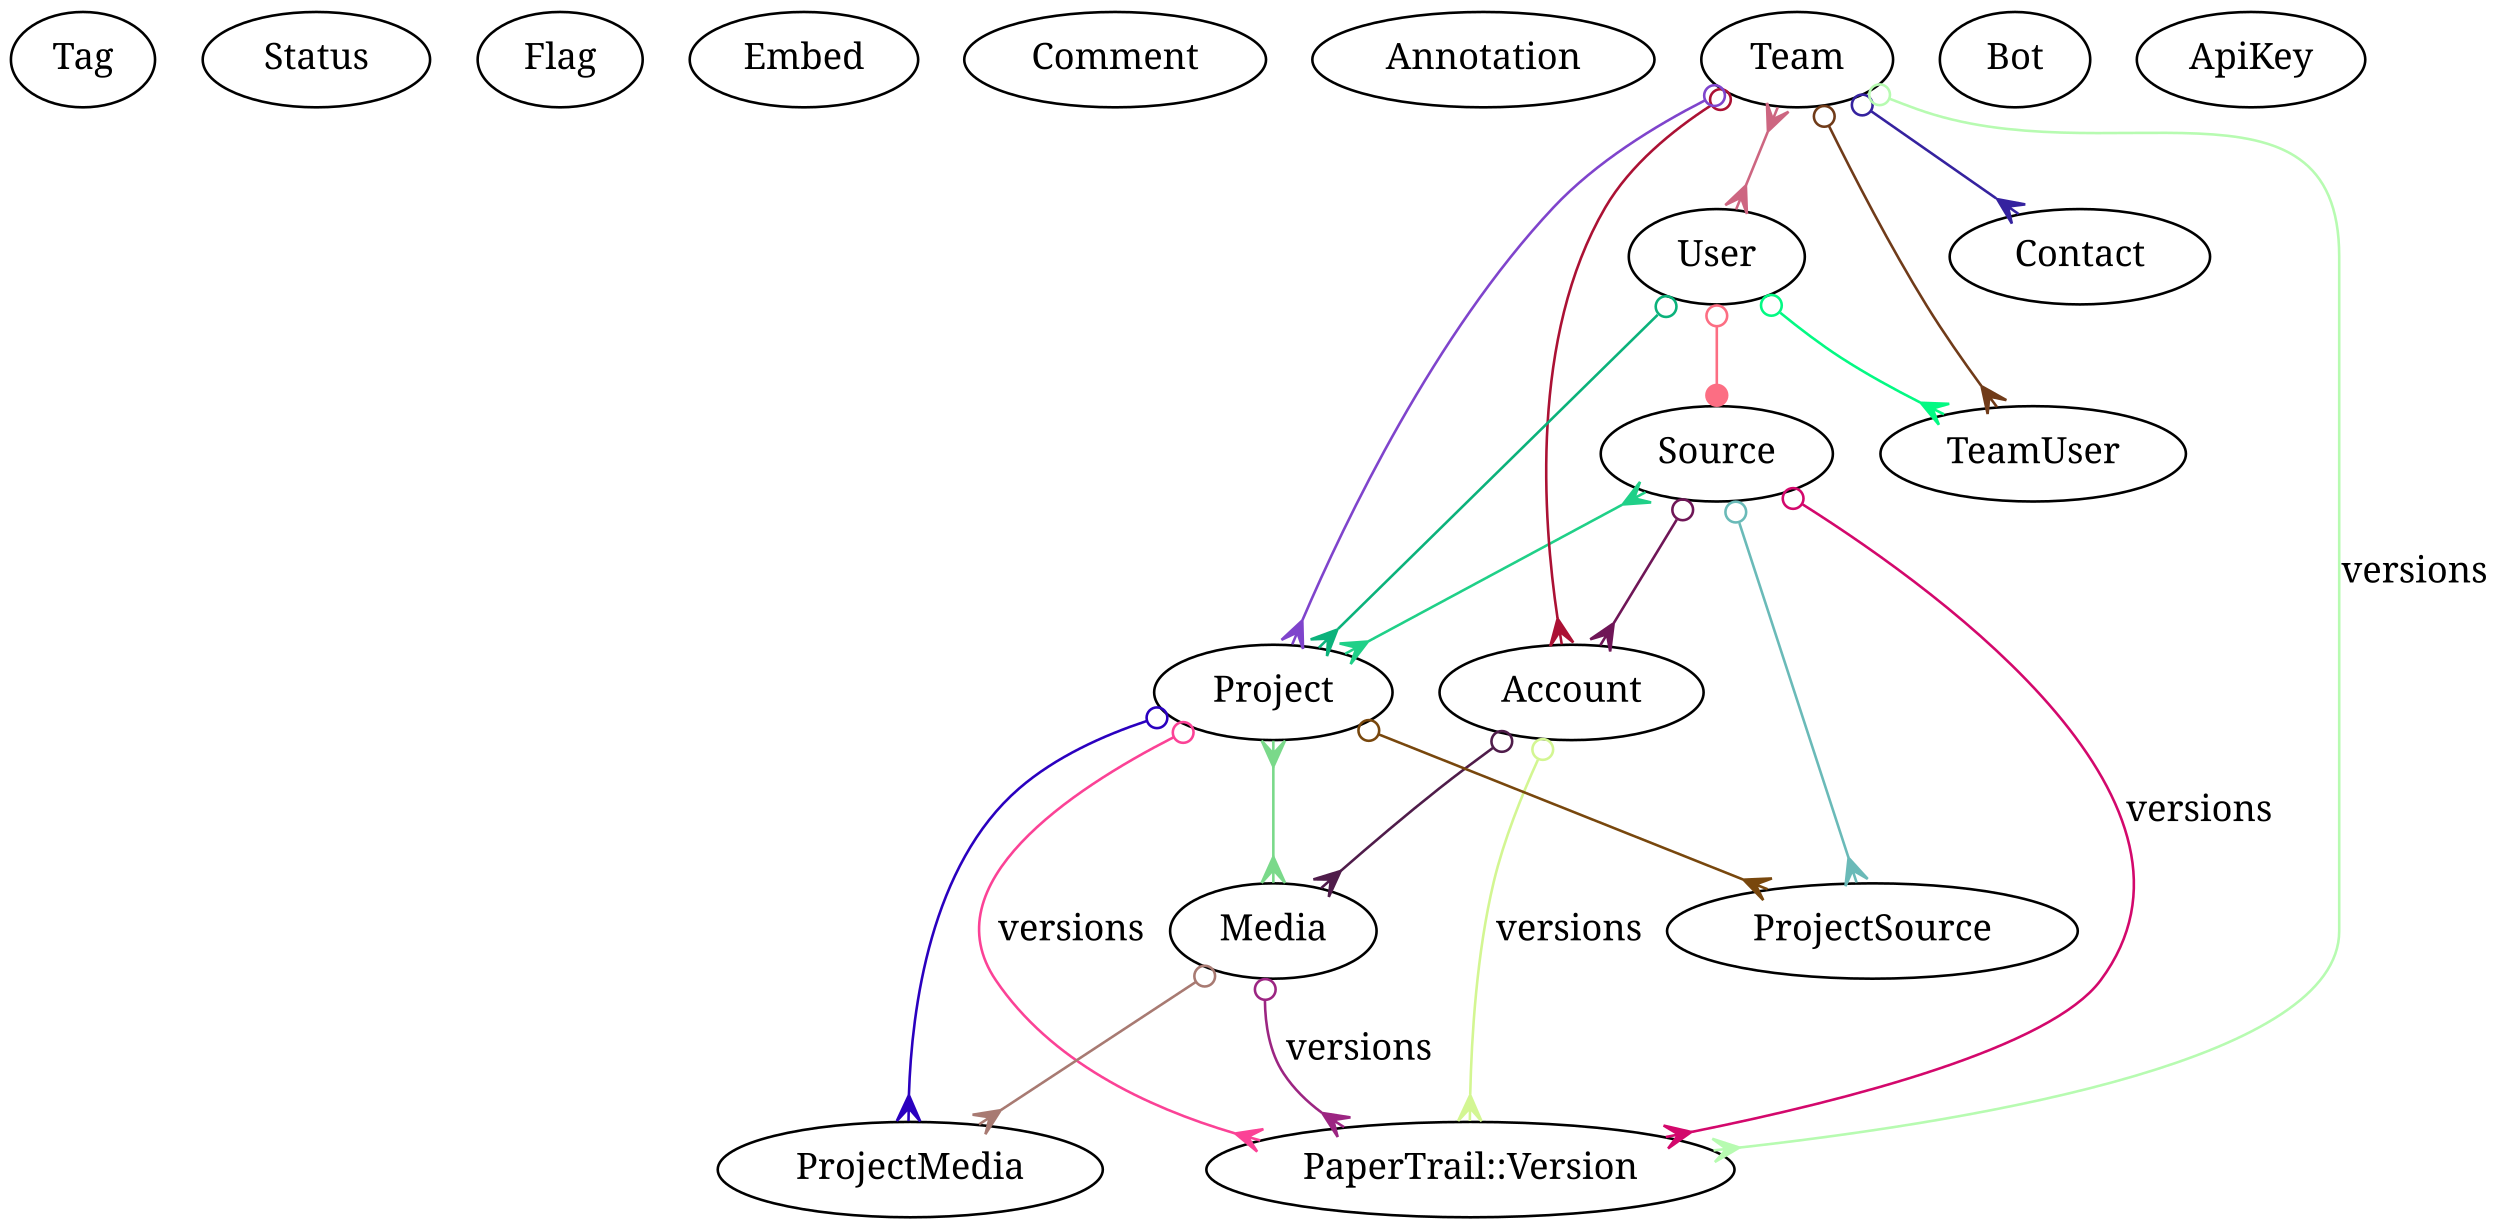
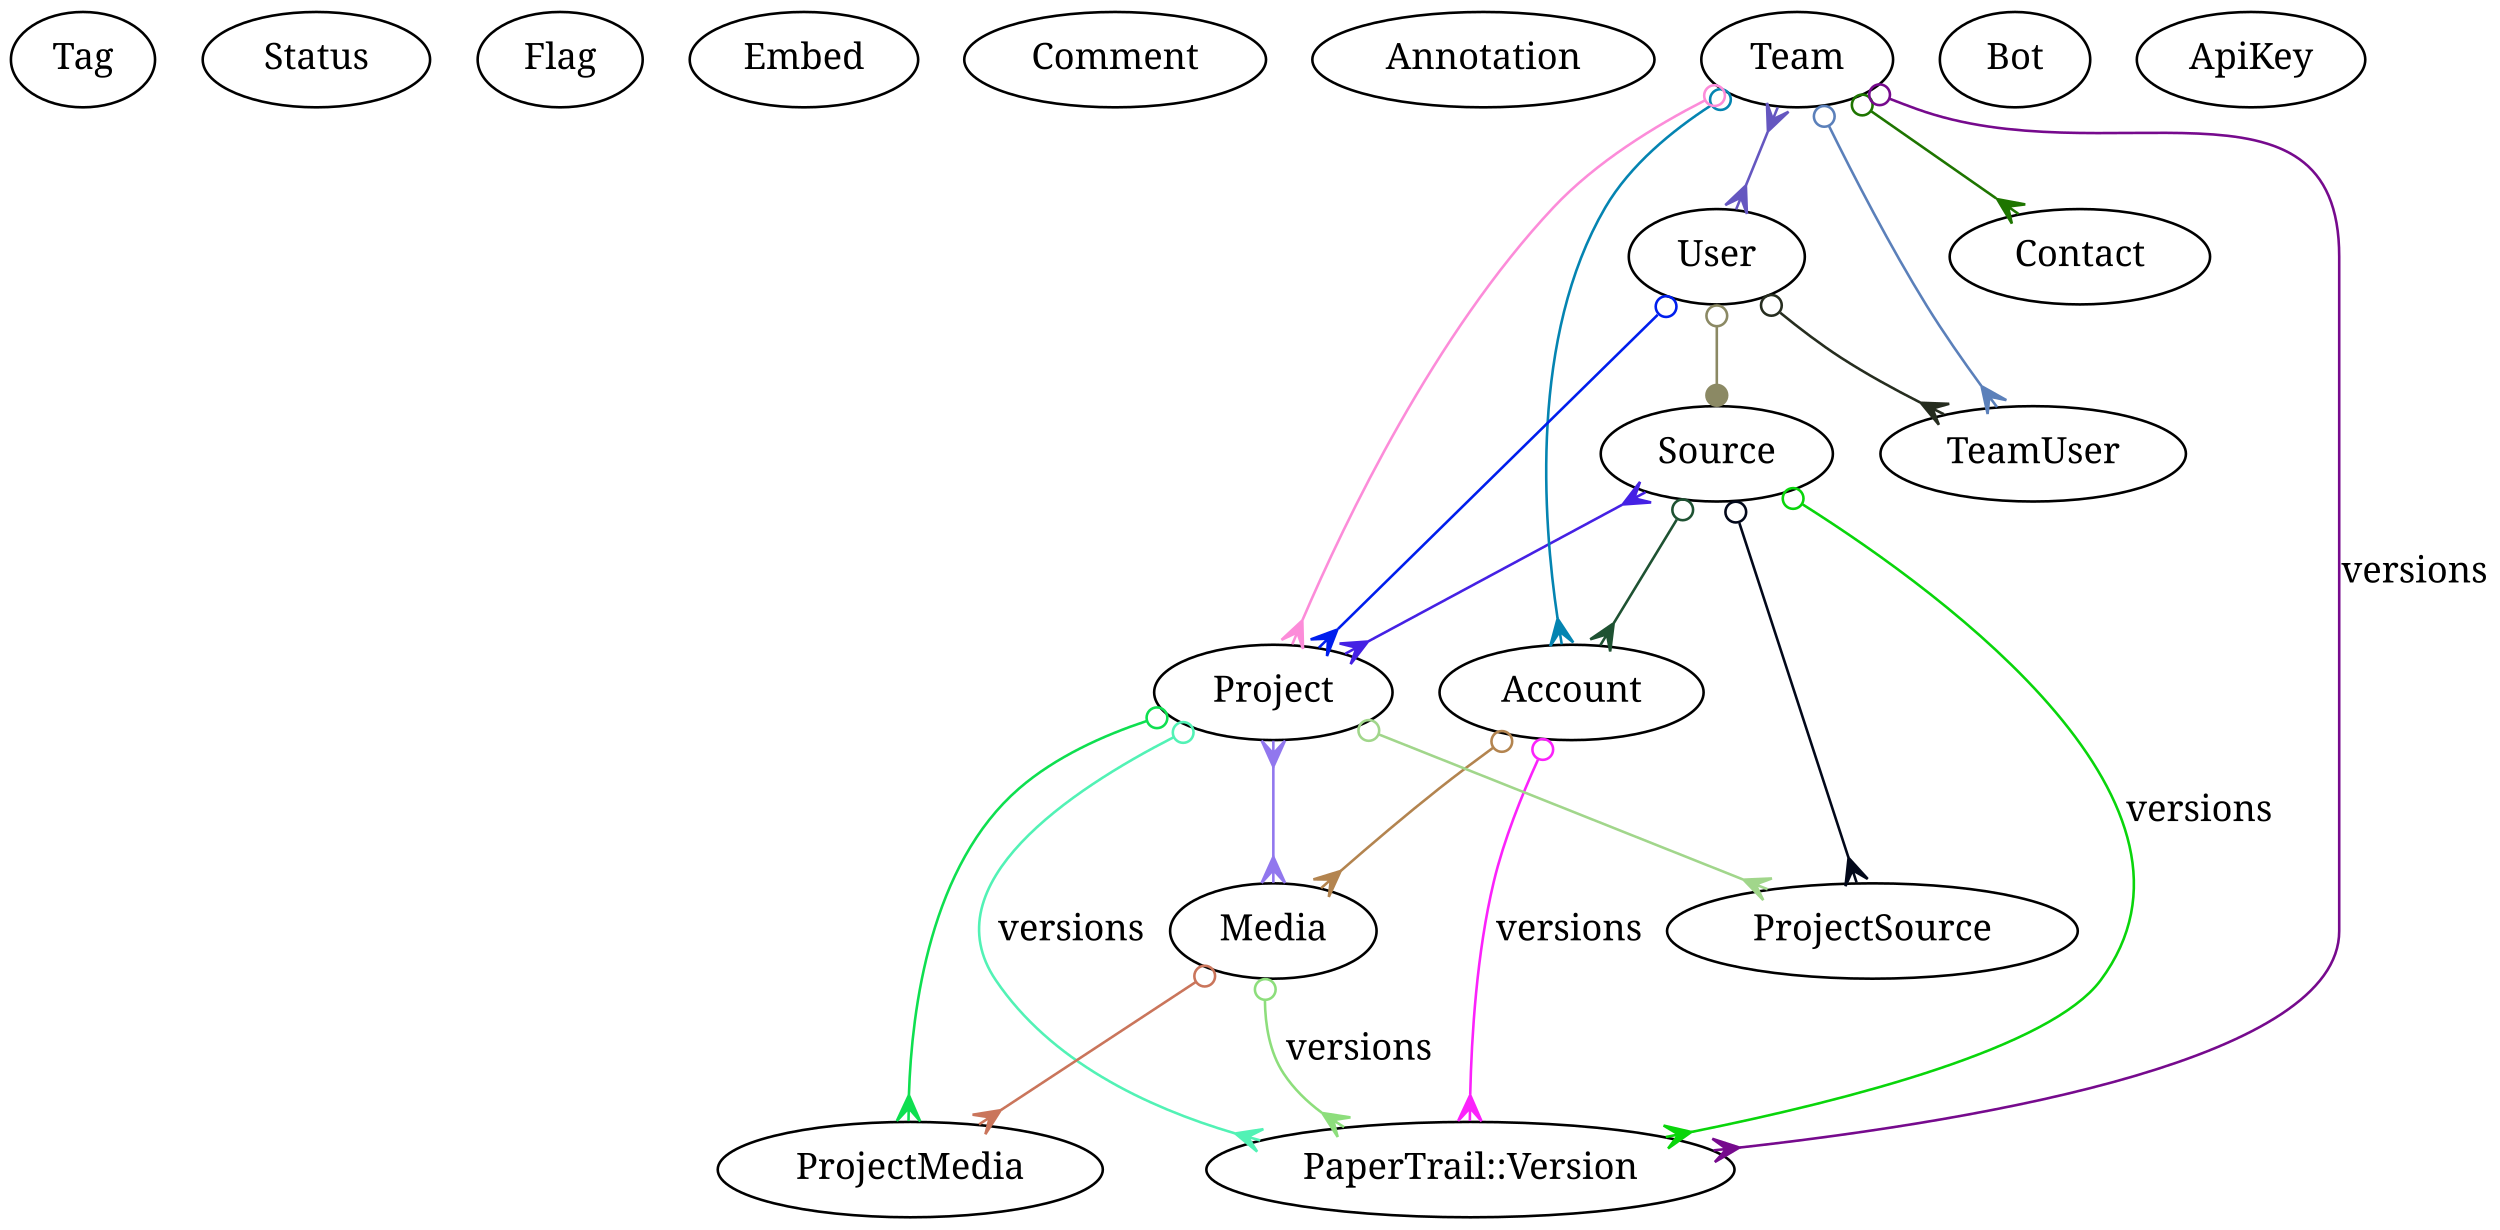
<svg xmlns="http://www.w3.org/2000/svg" width="964pt" height="474pt" viewBox="0.00 0.00 964.00 474.00">
  <g id="graph1" class="graph" transform="scale(1 1) rotate(0) translate(4 470)">
    <polygon fill="none" stroke="none" points="-4,5 -4,-470 961,-470 961,5 -4,5" />
    <g id="node1" class="node">
      <ellipse fill="none" stroke="black" cx="28" cy="-447" rx="27.788" ry="18.385" />
      <text text-anchor="middle" x="28" y="-443.4" font-family="Times Roman,serif" font-size="14.00">Tag</text>
    </g>
    <g id="node2" class="node">
      <ellipse fill="none" stroke="black" cx="118" cy="-447" rx="43.841" ry="18.385" />
      <text text-anchor="middle" x="118" y="-443.4" font-family="Times Roman,serif" font-size="14.00">Status</text>
    </g>
    <g id="node3" class="node">
      <ellipse fill="none" stroke="black" cx="212" cy="-447" rx="31.82" ry="18.385" />
      <text text-anchor="middle" x="212" y="-443.4" font-family="Times Roman,serif" font-size="14.00">Flag</text>
    </g>
    <g id="node4" class="node">
      <ellipse fill="none" stroke="black" cx="306" cy="-447" rx="44.047" ry="18.385" />
      <text text-anchor="middle" x="306" y="-443.4" font-family="Times Roman,serif" font-size="14.00">Embed</text>
    </g>
    <g id="node5" class="node">
      <ellipse fill="none" stroke="black" cx="426" cy="-447" rx="58.188" ry="18.385" />
      <text text-anchor="middle" x="426" y="-443.4" font-family="Times Roman,serif" font-size="14.00">Comment</text>
    </g>
    <g id="node6" class="node">
      <ellipse fill="none" stroke="black" cx="568" cy="-447" rx="65.968" ry="18.385" />
      <text text-anchor="middle" x="568" y="-443.4" font-family="Times Roman,serif" font-size="14.00">Annotation</text>
    </g>
    <g id="node7" class="node">
      <ellipse fill="none" stroke="black" cx="658" cy="-295" rx="44.758" ry="18.385" />
      <text text-anchor="middle" x="658" y="-291.4" font-family="Times Roman,serif" font-size="14.00">Source</text>
    </g>
    <g id="node10" class="node">
      <ellipse fill="none" stroke="black" cx="718" cy="-111" rx="79.196" ry="18.385" />
      <text text-anchor="middle" x="718" y="-107.4" font-family="Times Roman,serif" font-size="14.00">ProjectSource</text>
    </g>
    <g id="edge6" class="edge">
-       <path fill="none" stroke="#6abab8" d="M666.697,-268.329C677.9,-233.974 697.29,-174.511 708.753,-139.357" />
-       <ellipse fill="none" stroke="#6abab8" cx="665.323" cy="-272.542" rx="4" ry="4" />
-       <polygon fill="#6abab8" stroke="#6abab8" points="708.8,-139.212 716.179,-131.1 710.35,-134.459 711.901,-129.705 711.901,-129.705 711.901,-129.705 710.35,-134.459 707.622,-128.31 708.8,-139.212 708.8,-139.212" />
+       <path fill="none" stroke="#02081a" d="M666.697,-268.329C677.9,-233.974 697.29,-174.511 708.753,-139.357" />
+       <ellipse fill="none" stroke="#02081a" cx="665.323" cy="-272.542" rx="4" ry="4" />
+       <polygon fill="#02081a" stroke="#02081a" points="708.8,-139.212 716.179,-131.1 710.35,-134.459 711.901,-129.705 711.901,-129.705 711.901,-129.705 710.35,-134.459 707.622,-128.31 708.8,-139.212 708.8,-139.212" />
    </g>
    <g id="node11" class="node">
      <ellipse fill="none" stroke="black" cx="602" cy="-203" rx="50.912" ry="18.385" />
      <text text-anchor="middle" x="602" y="-199.4" font-family="Times Roman,serif" font-size="14.00">Account</text>
    </g>
    <g id="edge4" class="edge">
-       <path fill="none" stroke="#6f1657" d="M642.555,-269.626C635.022,-257.251 625.961,-242.364 618.315,-229.804" />
-       <ellipse fill="none" stroke="#6f1657" cx="644.856" cy="-273.407" rx="4" ry="4" />
-       <polygon fill="#6f1657" stroke="#6f1657" points="618.24,-229.68 616.885,-218.799 615.641,-225.409 613.041,-221.138 613.041,-221.138 613.041,-221.138 615.641,-225.409 609.197,-223.478 618.24,-229.68 618.24,-229.68" />
+       <path fill="none" stroke="#1e5232" d="M642.555,-269.626C635.022,-257.251 625.961,-242.364 618.315,-229.804" />
+       <ellipse fill="none" stroke="#1e5232" cx="644.856" cy="-273.407" rx="4" ry="4" />
+       <polygon fill="#1e5232" stroke="#1e5232" points="618.24,-229.68 616.885,-218.799 615.641,-225.409 613.041,-221.138 613.041,-221.138 613.041,-221.138 615.641,-225.409 609.197,-223.478 618.24,-229.68 618.24,-229.68" />
    </g>
    <g id="node12" class="node">
      <ellipse fill="none" stroke="black" cx="487" cy="-203" rx="45.962" ry="18.385" />
      <text text-anchor="middle" x="487" y="-199.4" font-family="Times Roman,serif" font-size="14.00">Project</text>
    </g>
    <g id="edge8" class="edge">
-       <path fill="none" stroke="#20d088" d="M621.488,-275.356C592.632,-259.831 552.54,-238.261 523.648,-222.717" />
-       <polygon fill="#20d088" stroke="#20d088" points="621.72,-275.481 628.394,-284.181 626.123,-277.85 630.526,-280.219 630.526,-280.219 630.526,-280.219 626.123,-277.85 632.658,-276.256 621.72,-275.481 621.72,-275.481" />
-       <polygon fill="#20d088" stroke="#20d088" points="523.496,-222.635 516.822,-213.934 519.093,-220.266 514.689,-217.897 514.689,-217.897 514.689,-217.897 519.093,-220.266 512.557,-221.86 523.496,-222.635 523.496,-222.635" />
+       <path fill="none" stroke="#4521e4" d="M621.488,-275.356C592.632,-259.831 552.54,-238.261 523.648,-222.717" />
+       <polygon fill="#4521e4" stroke="#4521e4" points="621.72,-275.481 628.394,-284.181 626.123,-277.85 630.526,-280.219 630.526,-280.219 630.526,-280.219 626.123,-277.85 632.658,-276.256 621.72,-275.481 621.72,-275.481" />
+       <polygon fill="#4521e4" stroke="#4521e4" points="523.496,-222.635 516.822,-213.934 519.093,-220.266 514.689,-217.897 514.689,-217.897 514.689,-217.897 519.093,-220.266 512.557,-221.86 523.496,-222.635 523.496,-222.635" />
    </g>
    <g id="node20" class="node">
      <ellipse fill="none" stroke="black" cx="563" cy="-19" rx="101.823" ry="18.385" />
      <text text-anchor="middle" x="563" y="-15.4" font-family="Times Roman,serif" font-size="14.00">PaperTrail::Version</text>
    </g>
    <g id="edge2" class="edge">
-       <path fill="none" stroke="#d3086c" d="M691.108,-275.493C748.505,-239.212 855.797,-158.955 806,-92 786.786,-66.166 710.283,-46.033 648.182,-33.513" />
-       <ellipse fill="none" stroke="#d3086c" cx="687.428" cy="-277.787" rx="4" ry="4" />
-       <polygon fill="#d3086c" stroke="#d3086c" points="648.159,-33.509 639.222,-27.155 643.254,-32.539 638.349,-31.57 638.349,-31.57 638.349,-31.57 643.254,-32.539 637.477,-35.984 648.159,-33.509 648.159,-33.509" />
+       <path fill="none" stroke="#09d50b" d="M691.108,-275.493C748.505,-239.212 855.797,-158.955 806,-92 786.786,-66.166 710.283,-46.033 648.182,-33.513" />
+       <ellipse fill="none" stroke="#09d50b" cx="687.428" cy="-277.787" rx="4" ry="4" />
+       <polygon fill="#09d50b" stroke="#09d50b" points="648.159,-33.509 639.222,-27.155 643.254,-32.539 638.349,-31.57 638.349,-31.57 638.349,-31.57 643.254,-32.539 637.477,-35.984 648.159,-33.509 648.159,-33.509" />
      <text text-anchor="middle" x="844" y="-153.4" font-family="Times Roman,serif" font-size="14.00">versions</text>
    </g>
    <g id="node8" class="node">
      <ellipse fill="none" stroke="black" cx="773" cy="-447" rx="28.991" ry="18.385" />
      <text text-anchor="middle" x="773" y="-443.4" font-family="Times Roman,serif" font-size="14.00">Bot</text>
    </g>
    <g id="node9" class="node">
      <ellipse fill="none" stroke="black" cx="689" cy="-447" rx="36.977" ry="18.385" />
      <text text-anchor="middle" x="689" y="-443.4" font-family="Times Roman,serif" font-size="14.00">Team</text>
    </g>
    <g id="edge14" class="edge">
-       <path fill="none" stroke="#ab1134" d="M655.665,-429.291C640.822,-419.664 624.567,-406.362 615,-390 586.021,-340.439 590.809,-270.381 596.586,-231.612" />
-       <ellipse fill="none" stroke="#ab1134" cx="659.403" cy="-431.61" rx="4" ry="4" />
-       <polygon fill="#ab1134" stroke="#ab1134" points="596.617,-231.422 602.657,-222.269 597.416,-226.486 598.214,-221.55 598.214,-221.55 598.214,-221.55 597.416,-226.486 593.772,-220.831 596.617,-231.422 596.617,-231.422" />
+       <path fill="none" stroke="#0484b1" d="M655.665,-429.291C640.822,-419.664 624.567,-406.362 615,-390 586.021,-340.439 590.809,-270.381 596.586,-231.612" />
+       <ellipse fill="none" stroke="#0484b1" cx="659.403" cy="-431.61" rx="4" ry="4" />
+       <polygon fill="#0484b1" stroke="#0484b1" points="596.617,-231.422 602.657,-222.269 597.416,-226.486 598.214,-221.55 598.214,-221.55 598.214,-221.55 597.416,-226.486 593.772,-220.831 596.617,-231.422 596.617,-231.422" />
    </g>
    <g id="edge12" class="edge">
-       <path fill="none" stroke="#7f44cc" d="M653.332,-431.253C634.244,-421.481 611.366,-407.453 595,-390 549.351,-341.319 514.968,-269.925 498.254,-230.941" />
-       <ellipse fill="none" stroke="#7f44cc" cx="657.126" cy="-433.138" rx="4" ry="4" />
-       <polygon fill="#7f44cc" stroke="#7f44cc" points="498.174,-230.75 498.443,-219.788 496.235,-226.142 494.296,-221.533 494.296,-221.533 494.296,-221.533 496.235,-226.142 490.148,-223.279 498.174,-230.75 498.174,-230.75" />
+       <path fill="none" stroke="#fc8cd9" d="M653.332,-431.253C634.244,-421.481 611.366,-407.453 595,-390 549.351,-341.319 514.968,-269.925 498.254,-230.941" />
+       <ellipse fill="none" stroke="#fc8cd9" cx="657.126" cy="-433.138" rx="4" ry="4" />
+       <polygon fill="#fc8cd9" stroke="#fc8cd9" points="498.174,-230.75 498.443,-219.788 496.235,-226.142 494.296,-221.533 494.296,-221.533 494.296,-221.533 496.235,-226.142 490.148,-223.279 498.174,-230.75 498.174,-230.75" />
    </g>
    <g id="node13" class="node">
      <ellipse fill="none" stroke="black" cx="798" cy="-371" rx="50.205" ry="18.385" />
      <text text-anchor="middle" x="798" y="-367.4" font-family="Times Roman,serif" font-size="14.00">Contact</text>
    </g>
    <g id="edge20" class="edge">
-       <path fill="none" stroke="#35229f" d="M717.561,-427.086C732.341,-416.781 750.44,-404.161 765.725,-393.504" />
-       <ellipse fill="none" stroke="#35229f" cx="714.077" cy="-429.515" rx="4" ry="4" />
-       <polygon fill="#35229f" stroke="#35229f" points="766.15,-393.207 776.927,-391.179 770.251,-390.348 774.353,-387.488 774.353,-387.488 774.353,-387.488 770.251,-390.348 771.779,-383.797 766.15,-393.207 766.15,-393.207" />
+       <path fill="none" stroke="#1e7500" d="M717.561,-427.086C732.341,-416.781 750.44,-404.161 765.725,-393.504" />
+       <ellipse fill="none" stroke="#1e7500" cx="714.077" cy="-429.515" rx="4" ry="4" />
+       <polygon fill="#1e7500" stroke="#1e7500" points="766.15,-393.207 776.927,-391.179 770.251,-390.348 774.353,-387.488 774.353,-387.488 774.353,-387.488 770.251,-390.348 771.779,-383.797 766.15,-393.207 766.15,-393.207" />
    </g>
    <g id="node14" class="node">
      <ellipse fill="none" stroke="black" cx="780" cy="-295" rx="58.898" ry="18.385" />
      <text text-anchor="middle" x="780" y="-291.4" font-family="Times Roman,serif" font-size="14.00">TeamUser</text>
    </g>
    <g id="edge16" class="edge">
-       <path fill="none" stroke="#703b19" d="M701.249,-421.425C710.844,-401.991 724.89,-374.808 739,-352 745.383,-341.682 753,-330.771 759.927,-321.288" />
-       <ellipse fill="none" stroke="#703b19" cx="699.433" cy="-425.133" rx="4" ry="4" />
-       <polygon fill="#703b19" stroke="#703b19" points="760.086,-321.073 769.655,-315.717 763.063,-317.056 766.039,-313.038 766.039,-313.038 766.039,-313.038 763.063,-317.056 762.424,-310.359 760.086,-321.073 760.086,-321.073" />
+       <path fill="none" stroke="#5b80ba" d="M701.249,-421.425C710.844,-401.991 724.89,-374.808 739,-352 745.383,-341.682 753,-330.771 759.927,-321.288" />
+       <ellipse fill="none" stroke="#5b80ba" cx="699.433" cy="-425.133" rx="4" ry="4" />
+       <polygon fill="#5b80ba" stroke="#5b80ba" points="760.086,-321.073 769.655,-315.717 763.063,-317.056 766.039,-313.038 766.039,-313.038 766.039,-313.038 763.063,-317.056 762.424,-310.359 760.086,-321.073 760.086,-321.073" />
    </g>
    <g id="node17" class="node">
      <ellipse fill="none" stroke="black" cx="658" cy="-371" rx="33.941" ry="18.385" />
      <text text-anchor="middle" x="658" y="-367.4" font-family="Times Roman,serif" font-size="14.00">User</text>
    </g>
    <g id="edge18" class="edge">
-       <path fill="none" stroke="#cd6681" d="M677.614,-419.085C674.883,-412.392 671.97,-405.249 669.246,-398.571" />
-       <polygon fill="#cd6681" stroke="#cd6681" points="677.719,-419.343 677.329,-430.302 679.607,-423.973 681.496,-428.603 681.496,-428.603 681.496,-428.603 679.607,-423.973 685.662,-426.903 677.719,-419.343 677.719,-419.343" />
-       <polygon fill="#cd6681" stroke="#cd6681" points="669.212,-398.487 669.602,-387.528 667.324,-393.858 665.435,-389.228 665.435,-389.228 665.435,-389.228 667.324,-393.858 661.268,-390.928 669.212,-398.487 669.212,-398.487" />
+       <path fill="none" stroke="#6557c0" d="M677.614,-419.085C674.883,-412.392 671.97,-405.249 669.246,-398.571" />
+       <polygon fill="#6557c0" stroke="#6557c0" points="677.719,-419.343 677.329,-430.302 679.607,-423.973 681.496,-428.603 681.496,-428.603 681.496,-428.603 679.607,-423.973 685.662,-426.903 677.719,-419.343 677.719,-419.343" />
+       <polygon fill="#6557c0" stroke="#6557c0" points="669.212,-398.487 669.602,-387.528 667.324,-393.858 665.435,-389.228 665.435,-389.228 665.435,-389.228 667.324,-393.858 661.268,-390.928 669.212,-398.487 669.212,-398.487" />
    </g>
    <g id="edge10" class="edge">
-       <path fill="none" stroke="#b7fbb1" d="M724.631,-431.916C728.119,-430.55 731.618,-429.223 735,-428 807.176,-401.913 898,-447.746 898,-371 898,-371 898,-371 898,-111 898,-62.384 765.148,-38.514 666.769,-27.503" />
-       <ellipse fill="none" stroke="#b7fbb1" cx="720.777" cy="-433.456" rx="4" ry="4" />
-       <polygon fill="#b7fbb1" stroke="#b7fbb1" points="666.703,-27.496 657.249,-21.94 661.732,-26.955 656.762,-26.413 656.762,-26.413 656.762,-26.413 661.732,-26.955 656.275,-30.887 666.703,-27.496 666.703,-27.496" />
+       <path fill="none" stroke="#760a8d" d="M724.631,-431.916C728.119,-430.55 731.618,-429.223 735,-428 807.176,-401.913 898,-447.746 898,-371 898,-371 898,-371 898,-111 898,-62.384 765.148,-38.514 666.769,-27.503" />
+       <ellipse fill="none" stroke="#760a8d" cx="720.777" cy="-433.456" rx="4" ry="4" />
+       <polygon fill="#760a8d" stroke="#760a8d" points="666.703,-27.496 657.249,-21.94 661.732,-26.955 656.762,-26.413 656.762,-26.413 656.762,-26.413 661.732,-26.955 656.275,-30.887 666.703,-27.496 666.703,-27.496" />
      <text text-anchor="middle" x="927" y="-245.4" font-family="Times Roman,serif" font-size="14.00">versions</text>
    </g>
    <g id="node16" class="node">
      <ellipse fill="none" stroke="black" cx="487" cy="-111" rx="39.807" ry="18.385" />
      <text text-anchor="middle" x="487" y="-107.4" font-family="Times Roman,serif" font-size="14.00">Media</text>
    </g>
    <g id="edge24" class="edge">
-       <path fill="none" stroke="#4f1c4a" d="M571.625,-181.59C564.761,-176.58 557.566,-171.188 551,-166 538.205,-155.889 524.437,-144.172 512.961,-134.158" />
-       <ellipse fill="none" stroke="#4f1c4a" cx="575.101" cy="-184.106" rx="4" ry="4" />
-       <polygon fill="#4f1c4a" stroke="#4f1c4a" points="512.936,-134.136 508.392,-124.156 509.179,-130.837 505.422,-127.537 505.422,-127.537 505.422,-127.537 509.179,-130.837 502.453,-130.919 512.936,-134.136 512.936,-134.136" />
+       <path fill="none" stroke="#b3844f" d="M571.625,-181.59C564.761,-176.58 557.566,-171.188 551,-166 538.205,-155.889 524.437,-144.172 512.961,-134.158" />
+       <ellipse fill="none" stroke="#b3844f" cx="575.101" cy="-184.106" rx="4" ry="4" />
+       <polygon fill="#b3844f" stroke="#b3844f" points="512.936,-134.136 508.392,-124.156 509.179,-130.837 505.422,-127.537 505.422,-127.537 505.422,-127.537 509.179,-130.837 502.453,-130.919 512.936,-134.136 512.936,-134.136" />
    </g>
    <g id="edge22" class="edge">
-       <path fill="none" stroke="#d3f692" d="M589.029,-177.031C582.805,-163.372 575.874,-146.15 572,-130 565.451,-102.695 563.436,-70.645 562.918,-48.023" />
-       <ellipse fill="none" stroke="#d3f692" cx="590.889" cy="-181.003" rx="4" ry="4" />
-       <polygon fill="#d3f692" stroke="#d3f692" points="562.914,-47.736 567.271,-37.673 562.843,-42.737 562.771,-37.737 562.771,-37.737 562.771,-37.737 562.843,-42.737 558.272,-37.801 562.914,-47.736 562.914,-47.736" />
+       <path fill="none" stroke="#fb22fb" d="M589.029,-177.031C582.805,-163.372 575.874,-146.15 572,-130 565.451,-102.695 563.436,-70.645 562.918,-48.023" />
+       <ellipse fill="none" stroke="#fb22fb" cx="590.889" cy="-181.003" rx="4" ry="4" />
+       <polygon fill="#fb22fb" stroke="#fb22fb" points="562.914,-47.736 567.271,-37.673 562.843,-42.737 562.771,-37.737 562.771,-37.737 562.771,-37.737 562.843,-42.737 558.272,-37.801 562.914,-47.736 562.914,-47.736" />
      <text text-anchor="middle" x="601" y="-107.4" font-family="Times Roman,serif" font-size="14.00">versions</text>
    </g>
    <g id="edge28" class="edge">
-       <path fill="none" stroke="#78470d" d="M527.693,-186.793C566.845,-171.2 626.122,-147.592 668.102,-130.873" />
-       <ellipse fill="none" stroke="#78470d" cx="523.813" cy="-188.339" rx="4" ry="4" />
-       <polygon fill="#78470d" stroke="#78470d" points="668.289,-130.798 679.244,-131.279 672.934,-128.948 677.579,-127.098 677.579,-127.098 677.579,-127.098 672.934,-128.948 675.914,-122.918 668.289,-130.798 668.289,-130.798" />
+       <path fill="none" stroke="#a1d68b" d="M527.693,-186.793C566.845,-171.2 626.122,-147.592 668.102,-130.873" />
+       <ellipse fill="none" stroke="#a1d68b" cx="523.813" cy="-188.339" rx="4" ry="4" />
+       <polygon fill="#a1d68b" stroke="#a1d68b" points="668.289,-130.798 679.244,-131.279 672.934,-128.948 677.579,-127.098 677.579,-127.098 677.579,-127.098 672.934,-128.948 675.914,-122.918 668.289,-130.798 668.289,-130.798" />
    </g>
    <g id="node15" class="node">
      <ellipse fill="none" stroke="black" cx="347" cy="-19" rx="74.246" ry="18.385" />
      <text text-anchor="middle" x="347" y="-15.4" font-family="Times Roman,serif" font-size="14.00">ProjectMedia</text>
    </g>
    <g id="edge30" class="edge">
-       <path fill="none" stroke="#2a00bf" d="M438.246,-192.014C421.254,-186.373 402.965,-178.06 389,-166 354.923,-136.57 347.566,-81.594 346.48,-47.852" />
-       <ellipse fill="none" stroke="#2a00bf" cx="442.124" cy="-193.227" rx="4" ry="4" />
-       <polygon fill="#2a00bf" stroke="#2a00bf" points="346.478,-47.701 350.822,-37.632 346.4,-42.701 346.322,-37.702 346.322,-37.702 346.322,-37.702 346.4,-42.701 341.823,-37.772 346.478,-47.701 346.478,-47.701" />
+       <path fill="none" stroke="#0edf50" d="M438.246,-192.014C421.254,-186.373 402.965,-178.06 389,-166 354.923,-136.57 347.566,-81.594 346.48,-47.852" />
+       <ellipse fill="none" stroke="#0edf50" cx="442.124" cy="-193.227" rx="4" ry="4" />
+       <polygon fill="#0edf50" stroke="#0edf50" points="346.478,-47.701 350.822,-37.632 346.4,-42.701 346.322,-37.702 346.322,-37.702 346.322,-37.702 346.4,-42.701 341.823,-37.772 346.478,-47.701 346.478,-47.701" />
    </g>
    <g id="edge32" class="edge">
-       <path fill="none" stroke="#7ad98a" d="M487,-174.342C487,-163.283 487,-150.657 487,-139.604" />
-       <polygon fill="#7ad98a" stroke="#7ad98a" points="487,-174.382 482.5,-184.382 487,-179.382 487,-184.382 487,-184.382 487,-184.382 487,-179.382 491.5,-184.382 487,-174.382 487,-174.382" />
-       <polygon fill="#7ad98a" stroke="#7ad98a" points="487,-139.59 491.5,-129.59 487,-134.59 487,-129.59 487,-129.59 487,-129.59 487,-134.59 482.5,-129.59 487,-139.59 487,-139.59" />
+       <path fill="none" stroke="#9177ee" d="M487,-174.342C487,-163.283 487,-150.657 487,-139.604" />
+       <polygon fill="#9177ee" stroke="#9177ee" points="487,-174.382 482.5,-184.382 487,-179.382 487,-184.382 487,-184.382 487,-184.382 487,-179.382 491.5,-184.382 487,-174.382 487,-174.382" />
+       <polygon fill="#9177ee" stroke="#9177ee" points="487,-139.59 491.5,-129.59 487,-134.59 487,-129.59 487,-129.59 487,-129.59 487,-134.59 482.5,-129.59 487,-139.59 487,-139.59" />
    </g>
    <g id="edge26" class="edge">
-       <path fill="none" stroke="#fb4296" d="M448.511,-185.707C408.461,-165.21 354.837,-129.129 380,-92 400.961,-61.071 437.351,-43.246 472.188,-32.972" />
-       <ellipse fill="none" stroke="#fb4296" cx="452.23" cy="-187.563" rx="4" ry="4" />
-       <polygon fill="#fb4296" stroke="#fb4296" points="472.32,-32.936 483.158,-34.608 477.139,-31.603 481.958,-30.27 481.958,-30.27 481.958,-30.27 477.139,-31.603 480.759,-25.933 472.32,-32.936 472.32,-32.936" />
+       <path fill="none" stroke="#52f2b5" d="M448.511,-185.707C408.461,-165.21 354.837,-129.129 380,-92 400.961,-61.071 437.351,-43.246 472.188,-32.972" />
+       <ellipse fill="none" stroke="#52f2b5" cx="452.23" cy="-187.563" rx="4" ry="4" />
+       <polygon fill="#52f2b5" stroke="#52f2b5" points="472.32,-32.936 483.158,-34.608 477.139,-31.603 481.958,-30.27 481.958,-30.27 481.958,-30.27 477.139,-31.603 480.759,-25.933 472.32,-32.936 472.32,-32.936" />
      <text text-anchor="middle" x="409" y="-107.4" font-family="Times Roman,serif" font-size="14.00">versions</text>
    </g>
    <g id="edge36" class="edge">
-       <path fill="none" stroke="#a87a72" d="M457.169,-91.397C435.16,-76.934 405.144,-57.209 382,-42" />
-       <ellipse fill="none" stroke="#a87a72" cx="460.539" cy="-93.611" rx="4" ry="4" />
-       <polygon fill="#a87a72" stroke="#a87a72" points="381.855,-41.904 375.969,-32.652 377.676,-39.159 373.498,-36.413 373.498,-36.413 373.498,-36.413 377.676,-39.159 371.026,-40.173 381.855,-41.904 381.855,-41.904" />
+       <path fill="none" stroke="#ca755b" d="M457.169,-91.397C435.16,-76.934 405.144,-57.209 382,-42" />
+       <ellipse fill="none" stroke="#ca755b" cx="460.539" cy="-93.611" rx="4" ry="4" />
+       <polygon fill="#ca755b" stroke="#ca755b" points="381.855,-41.904 375.969,-32.652 377.676,-39.159 373.498,-36.413 373.498,-36.413 373.498,-36.413 377.676,-39.159 371.026,-40.173 381.855,-41.904 381.855,-41.904" />
    </g>
    <g id="edge34" class="edge">
-       <path fill="none" stroke="#9c2582" d="M483.75,-84.322C483.854,-74.707 485.567,-64.214 491,-56 494.855,-50.172 499.928,-45.212 505.601,-41.003" />
-       <ellipse fill="none" stroke="#9c2582" cx="483.886" cy="-88.468" rx="4" ry="4" />
-       <polygon fill="#9c2582" stroke="#9c2582" points="505.889,-40.816 516.725,-39.131 510.079,-38.088 514.27,-35.36 514.27,-35.36 514.27,-35.36 510.079,-38.088 511.814,-31.588 505.889,-40.816 505.889,-40.816" />
+       <path fill="none" stroke="#8dde7c" d="M483.75,-84.322C483.854,-74.707 485.567,-64.214 491,-56 494.855,-50.172 499.928,-45.212 505.601,-41.003" />
+       <ellipse fill="none" stroke="#8dde7c" cx="483.886" cy="-88.468" rx="4" ry="4" />
+       <polygon fill="#8dde7c" stroke="#8dde7c" points="505.889,-40.816 516.725,-39.131 510.079,-38.088 514.27,-35.36 514.27,-35.36 514.27,-35.36 510.079,-38.088 511.814,-31.588 505.889,-40.816 505.889,-40.816" />
      <text text-anchor="middle" x="520" y="-61.4" font-family="Times Roman,serif" font-size="14.00">versions</text>
    </g>
    <g id="edge38" class="edge">
-       <path fill="none" stroke="#fc6e83" d="M658,-344.073C658,-336.818 658,-328.972 658,-321.727" />
-       <ellipse fill="none" stroke="#fc6e83" cx="658" cy="-348.213" rx="4" ry="4" />
-       <ellipse fill="#fc6e83" stroke="#fc6e83" cx="658" cy="-317.57" rx="4" ry="4" />
+       <path fill="none" stroke="#8b8964" d="M658,-344.073C658,-336.818 658,-328.972 658,-321.727" />
+       <ellipse fill="none" stroke="#8b8964" cx="658" cy="-348.213" rx="4" ry="4" />
+       <ellipse fill="#8b8964" stroke="#8b8964" cx="658" cy="-317.57" rx="4" ry="4" />
    </g>
    <g id="edge42" class="edge">
-       <path fill="none" stroke="#0bb27b" d="M635.206,-348.606C603.203,-317.165 545.165,-260.144 512.008,-227.57" />
-       <ellipse fill="none" stroke="#0bb27b" cx="638.439" cy="-351.782" rx="4" ry="4" />
-       <polygon fill="#0bb27b" stroke="#0bb27b" points="511.673,-227.24 507.694,-217.022 508.107,-223.736 504.54,-220.232 504.54,-220.232 504.54,-220.232 508.107,-223.736 501.386,-223.442 511.673,-227.24 511.673,-227.24" />
+       <path fill="none" stroke="#001eed" d="M635.206,-348.606C603.203,-317.165 545.165,-260.144 512.008,-227.57" />
+       <ellipse fill="none" stroke="#001eed" cx="638.439" cy="-351.782" rx="4" ry="4" />
+       <polygon fill="#001eed" stroke="#001eed" points="511.673,-227.24 507.694,-217.022 508.107,-223.736 504.54,-220.232 504.54,-220.232 504.54,-220.232 508.107,-223.736 501.386,-223.442 511.673,-227.24 511.673,-227.24" />
    </g>
    <g id="edge40" class="edge">
-       <path fill="none" stroke="#03f983" d="M682.424,-349.44C689.757,-343.447 697.987,-337.17 706,-332 715.518,-325.859 726.194,-319.991 736.411,-314.809" />
-       <ellipse fill="none" stroke="#03f983" cx="679.045" cy="-352.261" rx="4" ry="4" />
-       <polygon fill="#03f983" stroke="#03f983" points="736.656,-314.689 747.614,-314.29 741.138,-312.472 745.62,-310.256 745.62,-310.256 745.62,-310.256 741.138,-312.472 743.625,-306.222 736.656,-314.689 736.656,-314.689" />
+       <path fill="none" stroke="#262d1f" d="M682.424,-349.44C689.757,-343.447 697.987,-337.17 706,-332 715.518,-325.859 726.194,-319.991 736.411,-314.809" />
+       <ellipse fill="none" stroke="#262d1f" cx="679.045" cy="-352.261" rx="4" ry="4" />
+       <polygon fill="#262d1f" stroke="#262d1f" points="736.656,-314.689 747.614,-314.29 741.138,-312.472 745.62,-310.256 745.62,-310.256 745.62,-310.256 741.138,-312.472 743.625,-306.222 736.656,-314.689 736.656,-314.689" />
    </g>
    <g id="node18" class="node">
      <ellipse fill="none" stroke="black" cx="864" cy="-447" rx="44.047" ry="18.385" />
      <text text-anchor="middle" x="864" y="-443.4" font-family="Times Roman,serif" font-size="14.00">ApiKey</text>
    </g>
  </g>
</svg>
